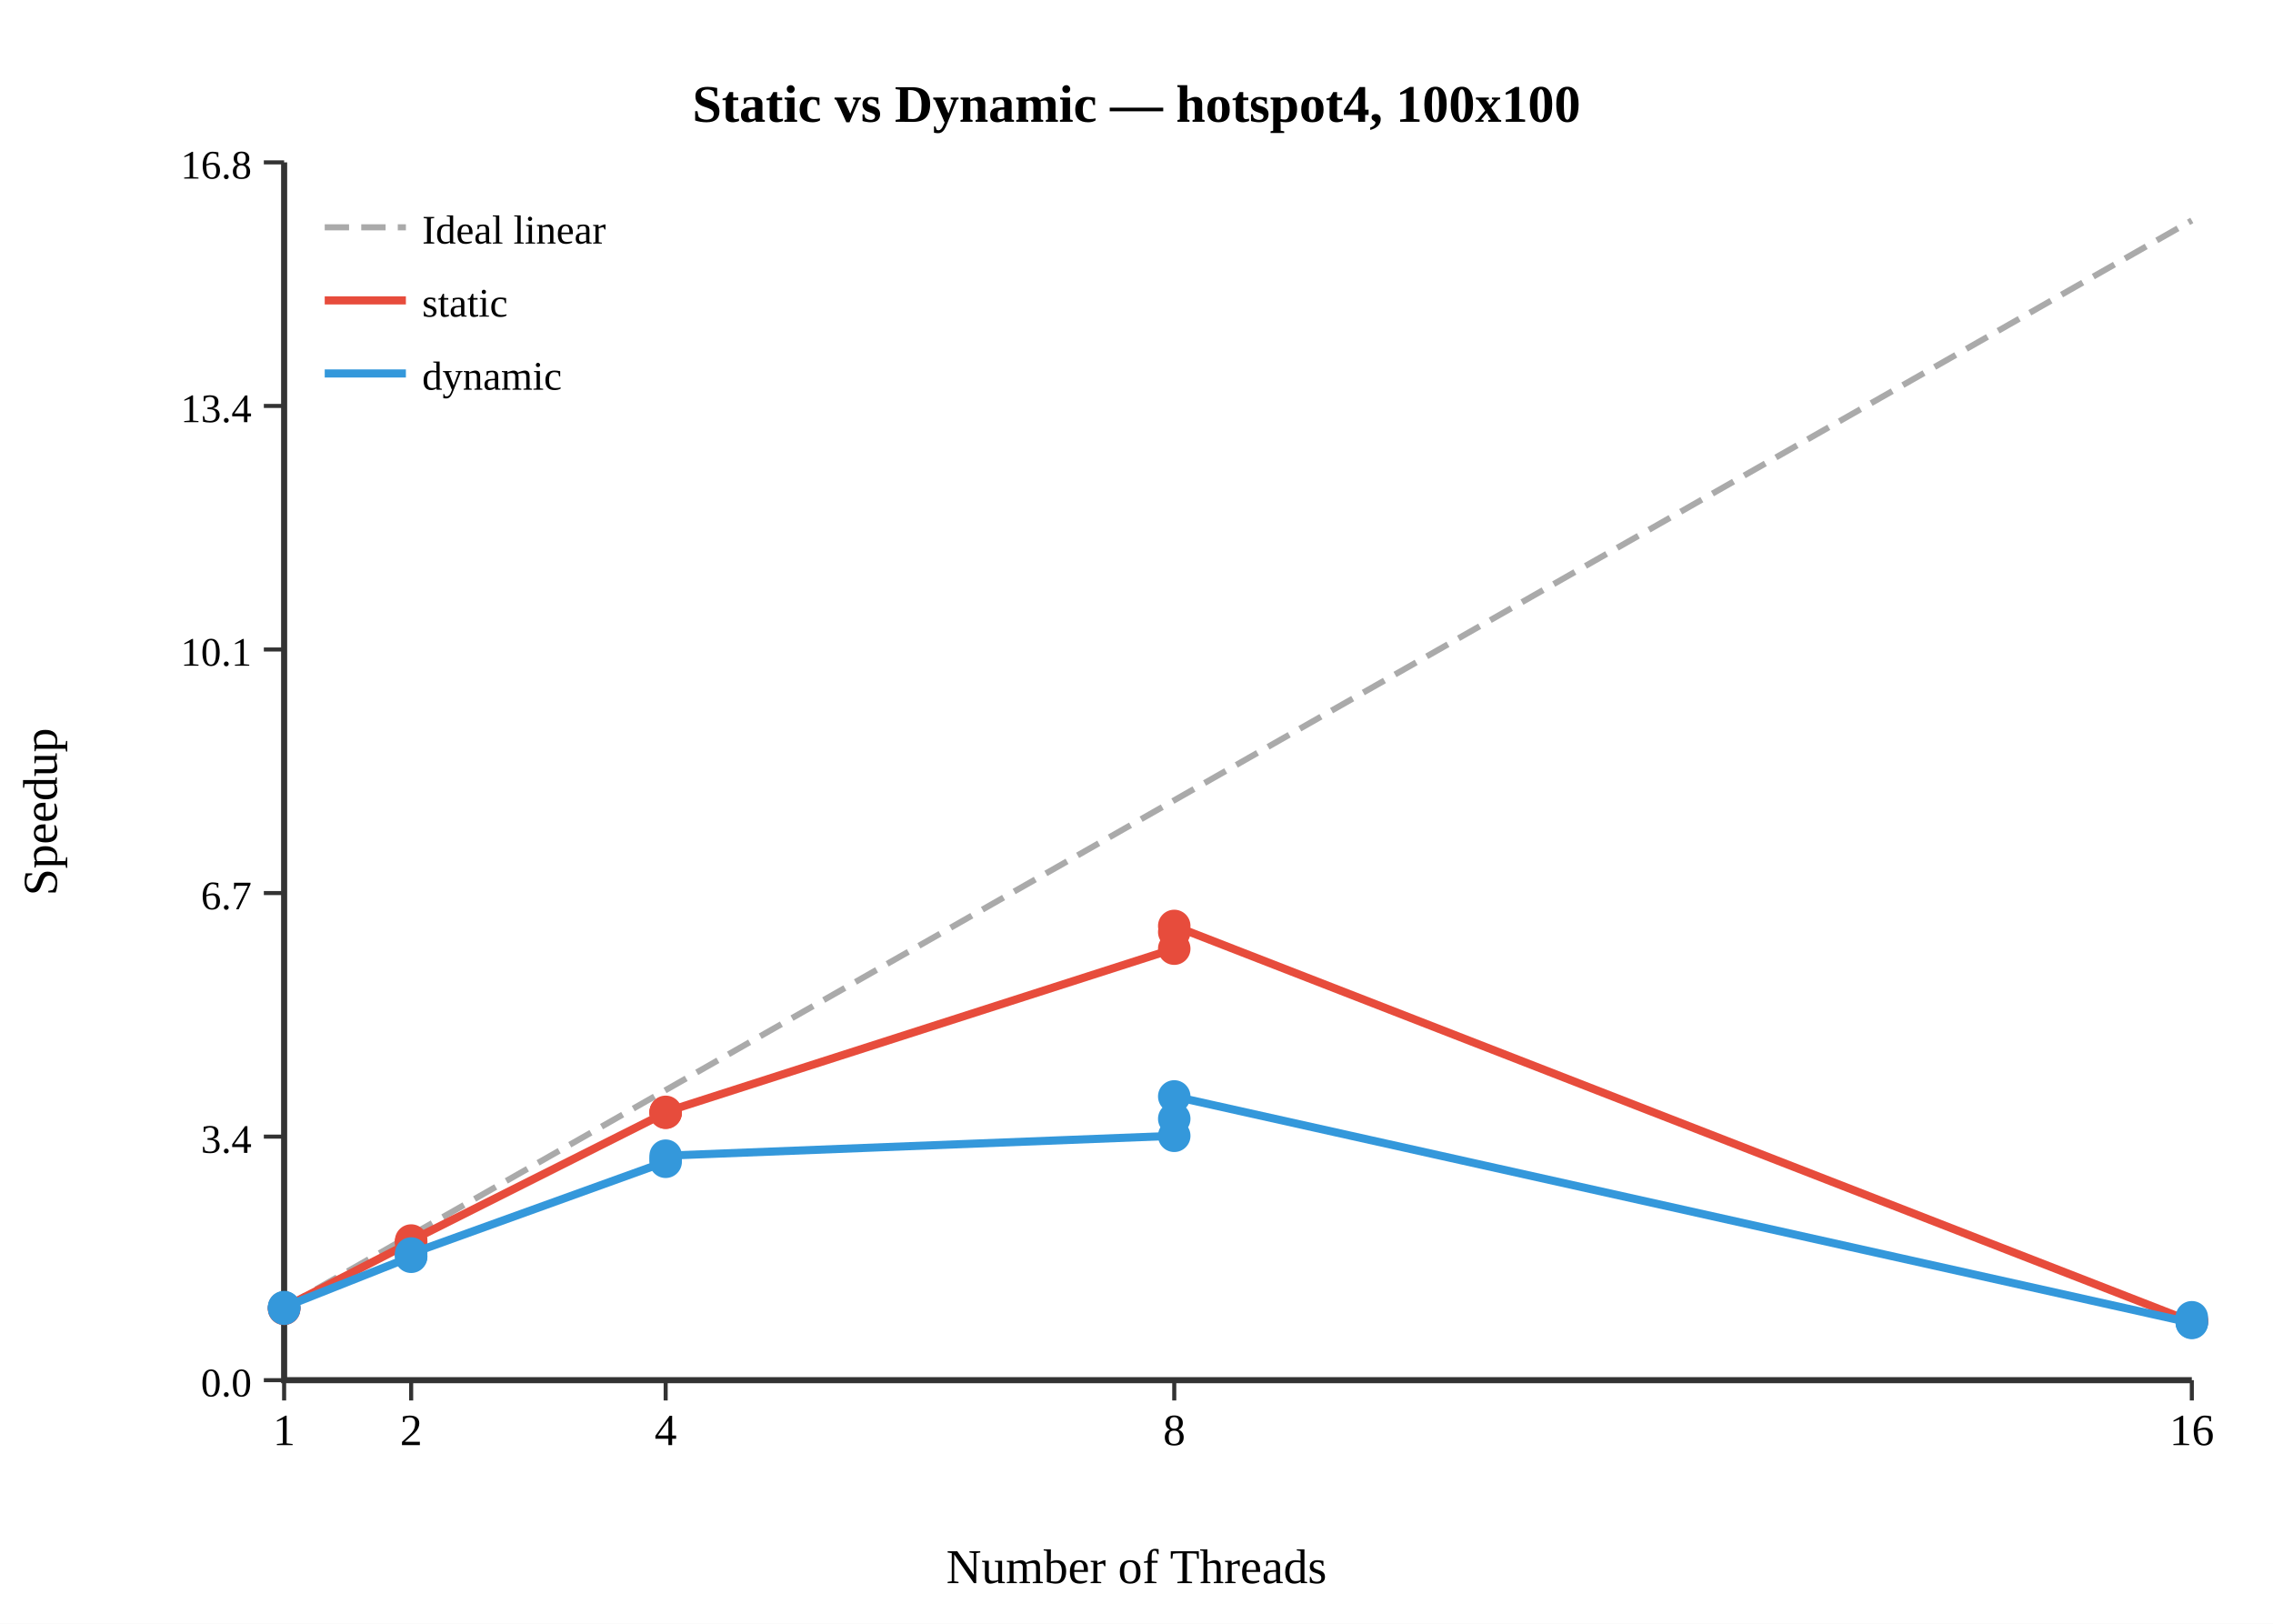
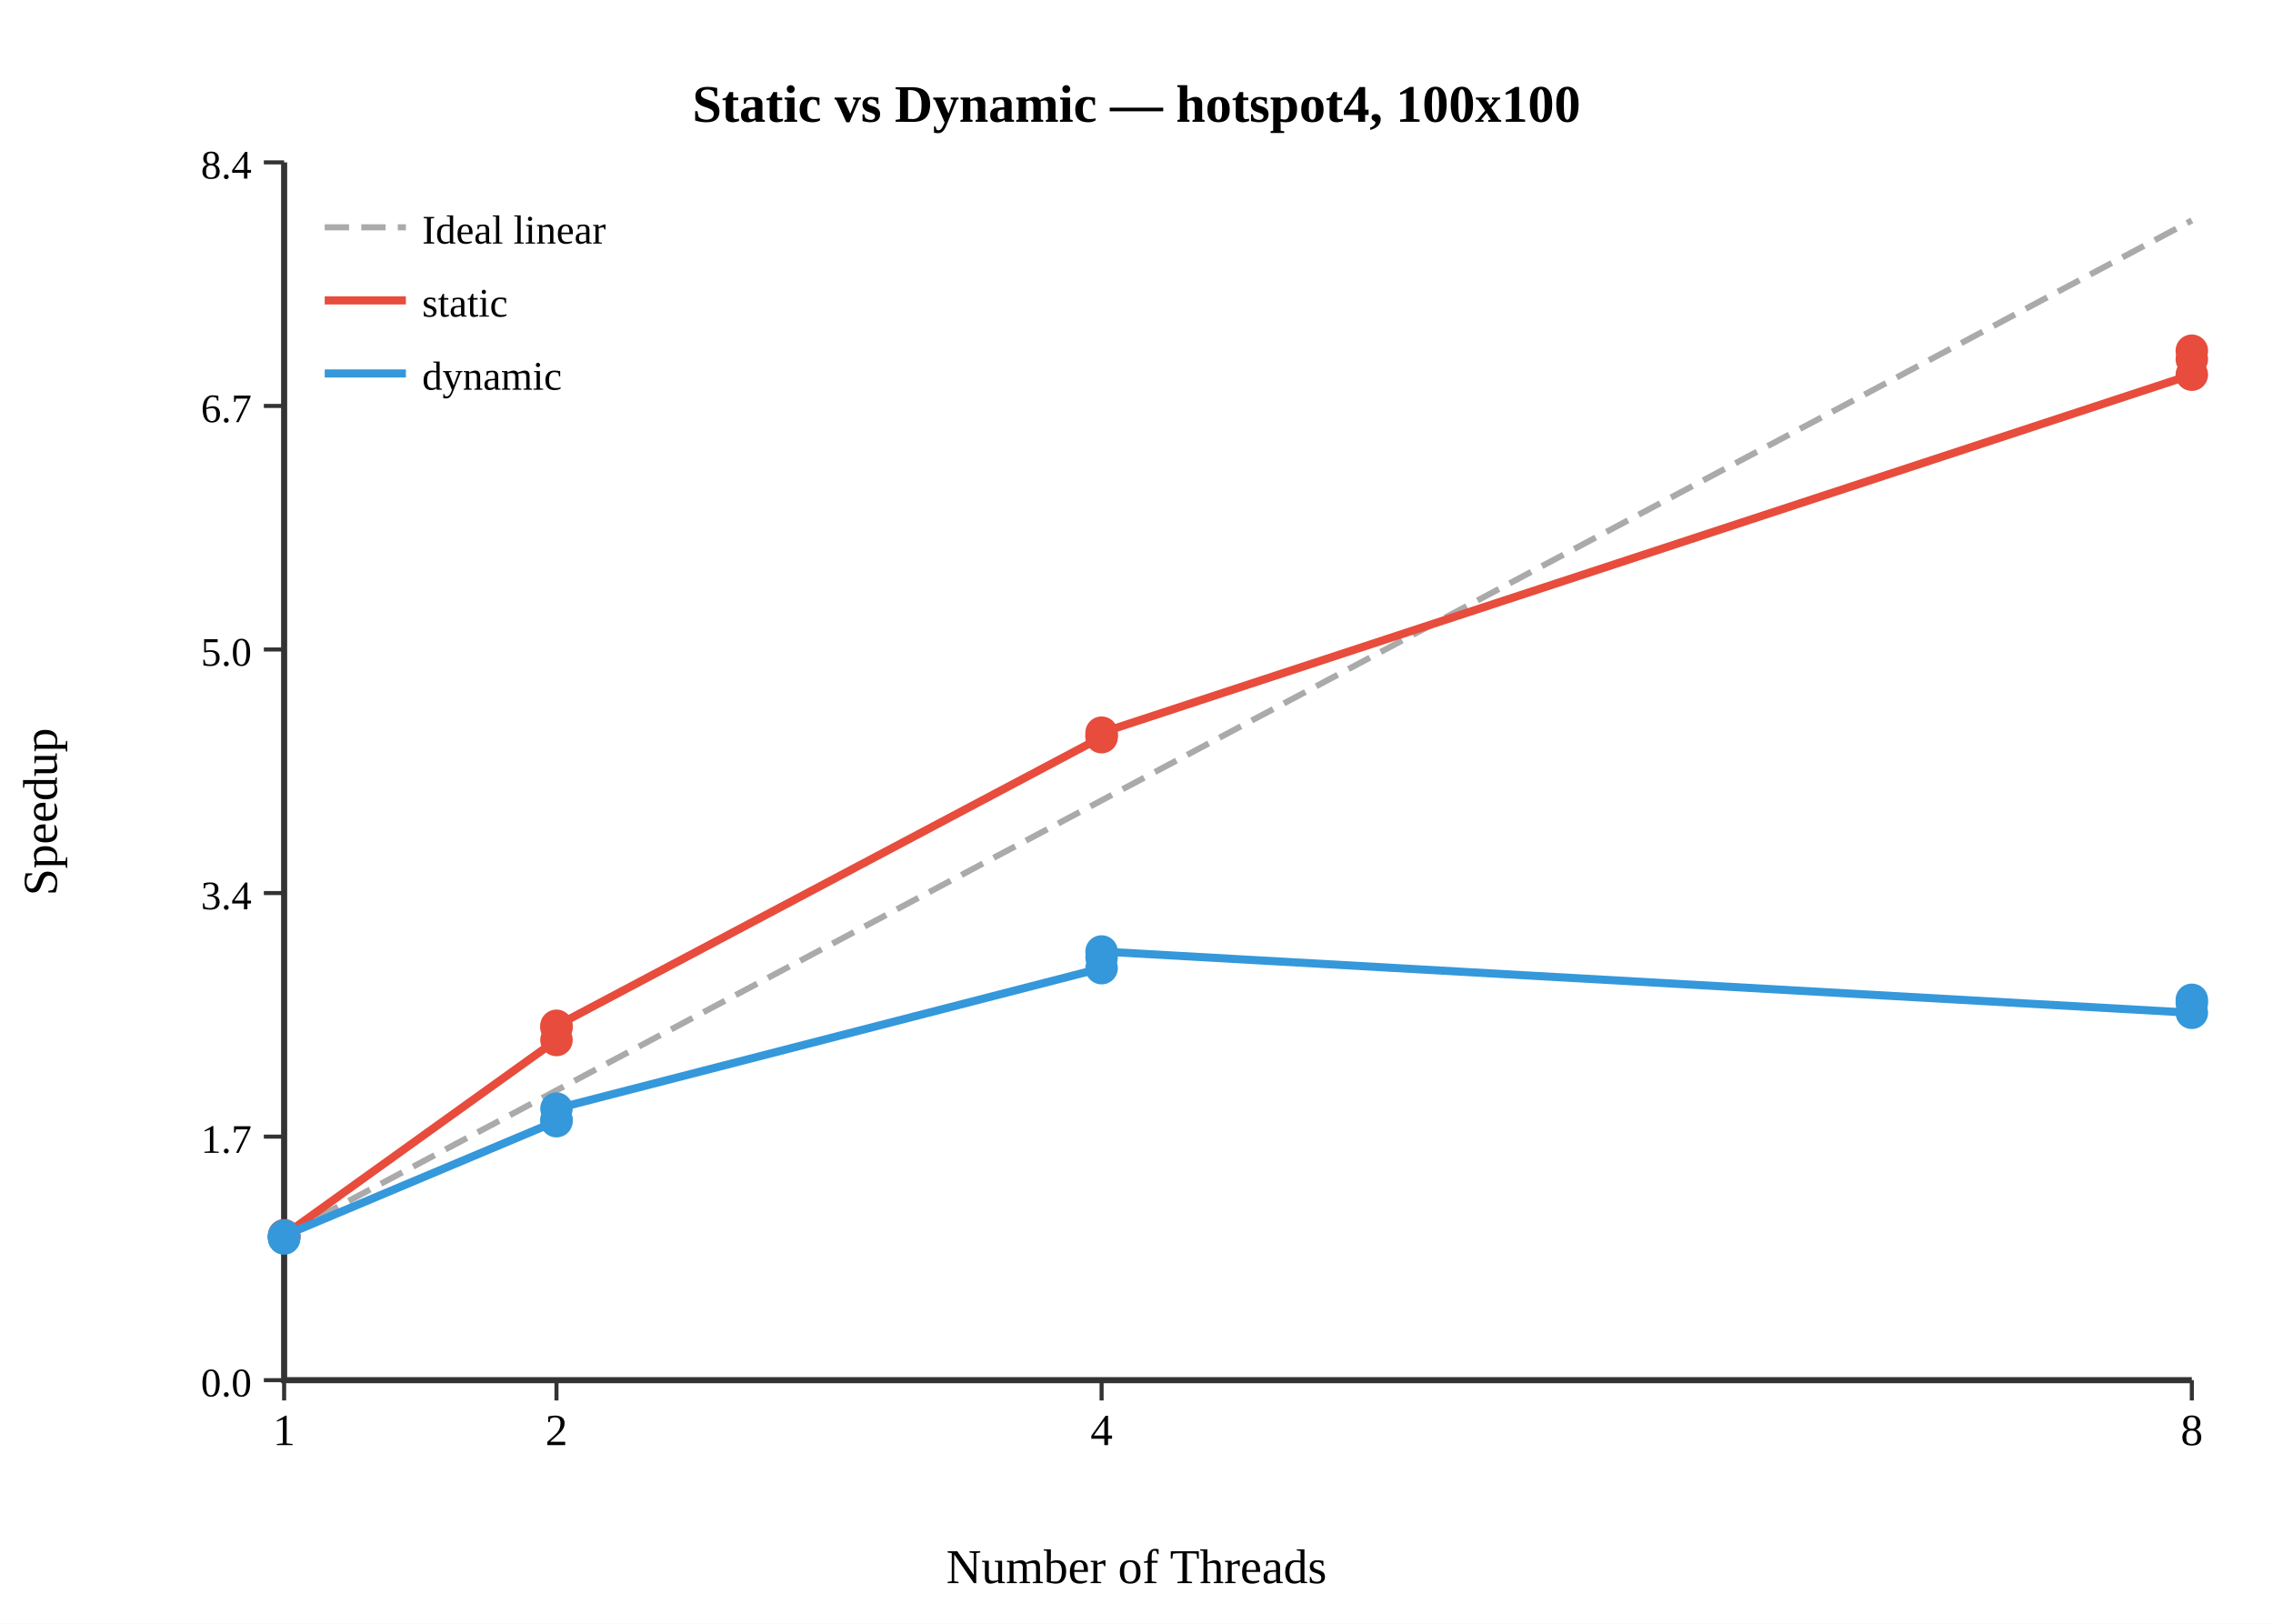
<svg xmlns="http://www.w3.org/2000/svg" viewBox="0 0 560 400">
  <rect width="560" height="400" fill="white" />
  <text x="280" y="30" text-anchor="middle" font-size="13" font-weight="bold">Static vs Dynamic — hotspot4, 100x100</text>
  <path d="M70.0,40.0 L70.0,340.0 L540.0,340.0" stroke="#333" fill="none" stroke-width="1.5" />
  <line x1="70.0" y1="340.0" x2="70.0" y2="345.0" stroke="#333" />
  <text x="70.0" y="356.0" text-anchor="middle" font-size="11">1</text>
-   <line x1="101.3" y1="340.0" x2="101.3" y2="345.0" stroke="#333" />
-   <text x="101.3" y="356.0" text-anchor="middle" font-size="11">2</text>
-   <line x1="164.0" y1="340.0" x2="164.0" y2="345.0" stroke="#333" />
-   <text x="164.0" y="356.0" text-anchor="middle" font-size="11">4</text>
-   <line x1="289.3" y1="340.0" x2="289.3" y2="345.0" stroke="#333" />
-   <text x="289.3" y="356.0" text-anchor="middle" font-size="11">8</text>
+   <line x1="137.1" y1="340.0" x2="137.1" y2="345.0" stroke="#333" />
+   <text x="137.1" y="356.0" text-anchor="middle" font-size="11">2</text>
+   <line x1="271.4" y1="340.0" x2="271.4" y2="345.0" stroke="#333" />
+   <text x="271.4" y="356.0" text-anchor="middle" font-size="11">4</text>
  <line x1="540.0" y1="340.0" x2="540.0" y2="345.0" stroke="#333" />
-   <text x="540.0" y="356.0" text-anchor="middle" font-size="11">16</text>
+   <text x="540.0" y="356.0" text-anchor="middle" font-size="11">8</text>
  <line x1="70.0" y1="340.0" x2="65.0" y2="340.0" stroke="#333" />
  <text x="62.0" y="344.0" text-anchor="end" font-size="10">0.0</text>
  <line x1="70.0" y1="280.0" x2="65.0" y2="280.0" stroke="#333" />
-   <text x="62.0" y="284.0" text-anchor="end" font-size="10">3.4</text>
+   <text x="62.0" y="284.0" text-anchor="end" font-size="10">1.7</text>
  <line x1="70.0" y1="220.0" x2="65.0" y2="220.0" stroke="#333" />
-   <text x="62.0" y="224.0" text-anchor="end" font-size="10">6.7</text>
+   <text x="62.0" y="224.0" text-anchor="end" font-size="10">3.4</text>
  <line x1="70.0" y1="160.0" x2="65.0" y2="160.0" stroke="#333" />
-   <text x="62.0" y="164.0" text-anchor="end" font-size="10">10.1</text>
+   <text x="62.0" y="164.0" text-anchor="end" font-size="10">5.0</text>
  <line x1="70.0" y1="100.0" x2="65.0" y2="100.0" stroke="#333" />
-   <text x="62.0" y="104.0" text-anchor="end" font-size="10">13.4</text>
+   <text x="62.0" y="104.0" text-anchor="end" font-size="10">6.7</text>
  <line x1="70.0" y1="40.0" x2="65.0" y2="40.0" stroke="#333" />
-   <text x="62.0" y="44.0" text-anchor="end" font-size="10">16.8</text>
-   <line x1="70.0" y1="322.1" x2="540.0" y2="54.3" stroke="#aaa" stroke-dasharray="6,3" stroke-width="1.5" />
-   <path d="M70.0,322.4 L70.0,322.4 L70.0,322.1 L101.3,306.0 L101.3,306.0 L101.3,305.6 L164.0,274.1 L164.0,274.1 L164.0,273.9 L289.3,233.7 L289.3,229.6 L289.3,228.1 L540.0,325.6 L540.0,325.5 L540.0,325.1" stroke="#e74c3c" fill="none" stroke-width="2" />
-   <circle cx="70.0" cy="322.4" r="4" fill="#e74c3c" />
-   <circle cx="70.0" cy="322.4" r="4" fill="#e74c3c" />
-   <circle cx="70.0" cy="322.1" r="4" fill="#e74c3c" />
-   <circle cx="101.3" cy="306.0" r="4" fill="#e74c3c" />
-   <circle cx="101.3" cy="306.0" r="4" fill="#e74c3c" />
-   <circle cx="101.3" cy="305.6" r="4" fill="#e74c3c" />
-   <circle cx="164.0" cy="274.1" r="4" fill="#e74c3c" />
-   <circle cx="164.0" cy="274.1" r="4" fill="#e74c3c" />
-   <circle cx="164.0" cy="273.9" r="4" fill="#e74c3c" />
-   <circle cx="289.3" cy="233.7" r="4" fill="#e74c3c" />
-   <circle cx="289.3" cy="229.6" r="4" fill="#e74c3c" />
-   <circle cx="289.3" cy="228.1" r="4" fill="#e74c3c" />
-   <circle cx="540.0" cy="325.6" r="4" fill="#e74c3c" />
-   <circle cx="540.0" cy="325.5" r="4" fill="#e74c3c" />
-   <circle cx="540.0" cy="325.1" r="4" fill="#e74c3c" />
-   <path d="M70.0,322.4 L70.0,322.1 L70.0,322.0 L101.3,309.6 L101.3,309.4 L101.3,308.8 L164.0,286.2 L164.0,285.5 L164.0,284.7 L289.3,279.8 L289.3,275.6 L289.3,270.1 L540.0,325.9 L540.0,325.8 L540.0,324.5" stroke="#3498db" fill="none" stroke-width="2" />
-   <circle cx="70.0" cy="322.4" r="4" fill="#3498db" />
-   <circle cx="70.0" cy="322.1" r="4" fill="#3498db" />
-   <circle cx="70.0" cy="322.0" r="4" fill="#3498db" />
-   <circle cx="101.3" cy="309.6" r="4" fill="#3498db" />
-   <circle cx="101.3" cy="309.4" r="4" fill="#3498db" />
-   <circle cx="101.3" cy="308.8" r="4" fill="#3498db" />
-   <circle cx="164.0" cy="286.2" r="4" fill="#3498db" />
-   <circle cx="164.0" cy="285.5" r="4" fill="#3498db" />
-   <circle cx="164.0" cy="284.7" r="4" fill="#3498db" />
-   <circle cx="289.3" cy="279.8" r="4" fill="#3498db" />
-   <circle cx="289.3" cy="275.6" r="4" fill="#3498db" />
-   <circle cx="289.3" cy="270.1" r="4" fill="#3498db" />
-   <circle cx="540.0" cy="325.9" r="4" fill="#3498db" />
-   <circle cx="540.0" cy="325.8" r="4" fill="#3498db" />
-   <circle cx="540.0" cy="324.5" r="4" fill="#3498db" />
+   <text x="62.0" y="44.0" text-anchor="end" font-size="10">8.4</text>
+   <line x1="70.0" y1="304.3" x2="540.0" y2="54.3" stroke="#aaa" stroke-dasharray="6,3" stroke-width="1.5" />
+   <path d="M70.0,304.7 L70.0,304.6 L70.0,304.3 L137.1,256.2 L137.1,253.1 L137.1,252.7 L271.4,181.6 L271.4,181.2 L271.4,180.5 L540.0,92.3 L540.0,88.5 L540.0,86.4" stroke="#e74c3c" fill="none" stroke-width="2" />
+   <circle cx="70.0" cy="304.7" r="4" fill="#e74c3c" />
+   <circle cx="70.0" cy="304.6" r="4" fill="#e74c3c" />
+   <circle cx="70.0" cy="304.3" r="4" fill="#e74c3c" />
+   <circle cx="137.1" cy="256.2" r="4" fill="#e74c3c" />
+   <circle cx="137.1" cy="253.1" r="4" fill="#e74c3c" />
+   <circle cx="137.1" cy="252.7" r="4" fill="#e74c3c" />
+   <circle cx="271.4" cy="181.6" r="4" fill="#e74c3c" />
+   <circle cx="271.4" cy="181.2" r="4" fill="#e74c3c" />
+   <circle cx="271.4" cy="180.5" r="4" fill="#e74c3c" />
+   <circle cx="540.0" cy="92.3" r="4" fill="#e74c3c" />
+   <circle cx="540.0" cy="88.5" r="4" fill="#e74c3c" />
+   <circle cx="540.0" cy="86.4" r="4" fill="#e74c3c" />
+   <path d="M70.0,305.1 L70.0,304.9 L70.0,304.4 L137.1,276.2 L137.1,275.8 L137.1,273.1 L271.4,238.5 L271.4,235.9 L271.4,234.4 L540.0,249.5 L540.0,247.1 L540.0,246.3" stroke="#3498db" fill="none" stroke-width="2" />
+   <circle cx="70.0" cy="305.1" r="4" fill="#3498db" />
+   <circle cx="70.0" cy="304.9" r="4" fill="#3498db" />
+   <circle cx="70.0" cy="304.4" r="4" fill="#3498db" />
+   <circle cx="137.1" cy="276.2" r="4" fill="#3498db" />
+   <circle cx="137.1" cy="275.8" r="4" fill="#3498db" />
+   <circle cx="137.1" cy="273.1" r="4" fill="#3498db" />
+   <circle cx="271.4" cy="238.5" r="4" fill="#3498db" />
+   <circle cx="271.4" cy="235.9" r="4" fill="#3498db" />
+   <circle cx="271.4" cy="234.4" r="4" fill="#3498db" />
+   <circle cx="540.0" cy="249.5" r="4" fill="#3498db" />
+   <circle cx="540.0" cy="247.1" r="4" fill="#3498db" />
+   <circle cx="540.0" cy="246.3" r="4" fill="#3498db" />
  <g transform="translate(80,50)">
    <line x1="0" y1="6" x2="20" y2="6" stroke="#aaa" stroke-dasharray="6,3" stroke-width="1.5" />
    <text x="24" y="10" font-size="10">Ideal linear</text>
  </g>
  <g transform="translate(80,68)">
    <line x1="0" y1="6" x2="20" y2="6" stroke="#e74c3c" stroke-width="2" />
    <text x="24" y="10" font-size="10">static</text>
  </g>
  <g transform="translate(80,86)">
    <line x1="0" y1="6" x2="20" y2="6" stroke="#3498db" stroke-width="2" />
    <text x="24" y="10" font-size="10">dynamic</text>
  </g>
  <text x="280" y="390" text-anchor="middle" font-size="12">Number of Threads</text>
  <text x="14" y="200" text-anchor="middle" font-size="12" transform="rotate(-90 14 200)">Speedup</text>
</svg>
